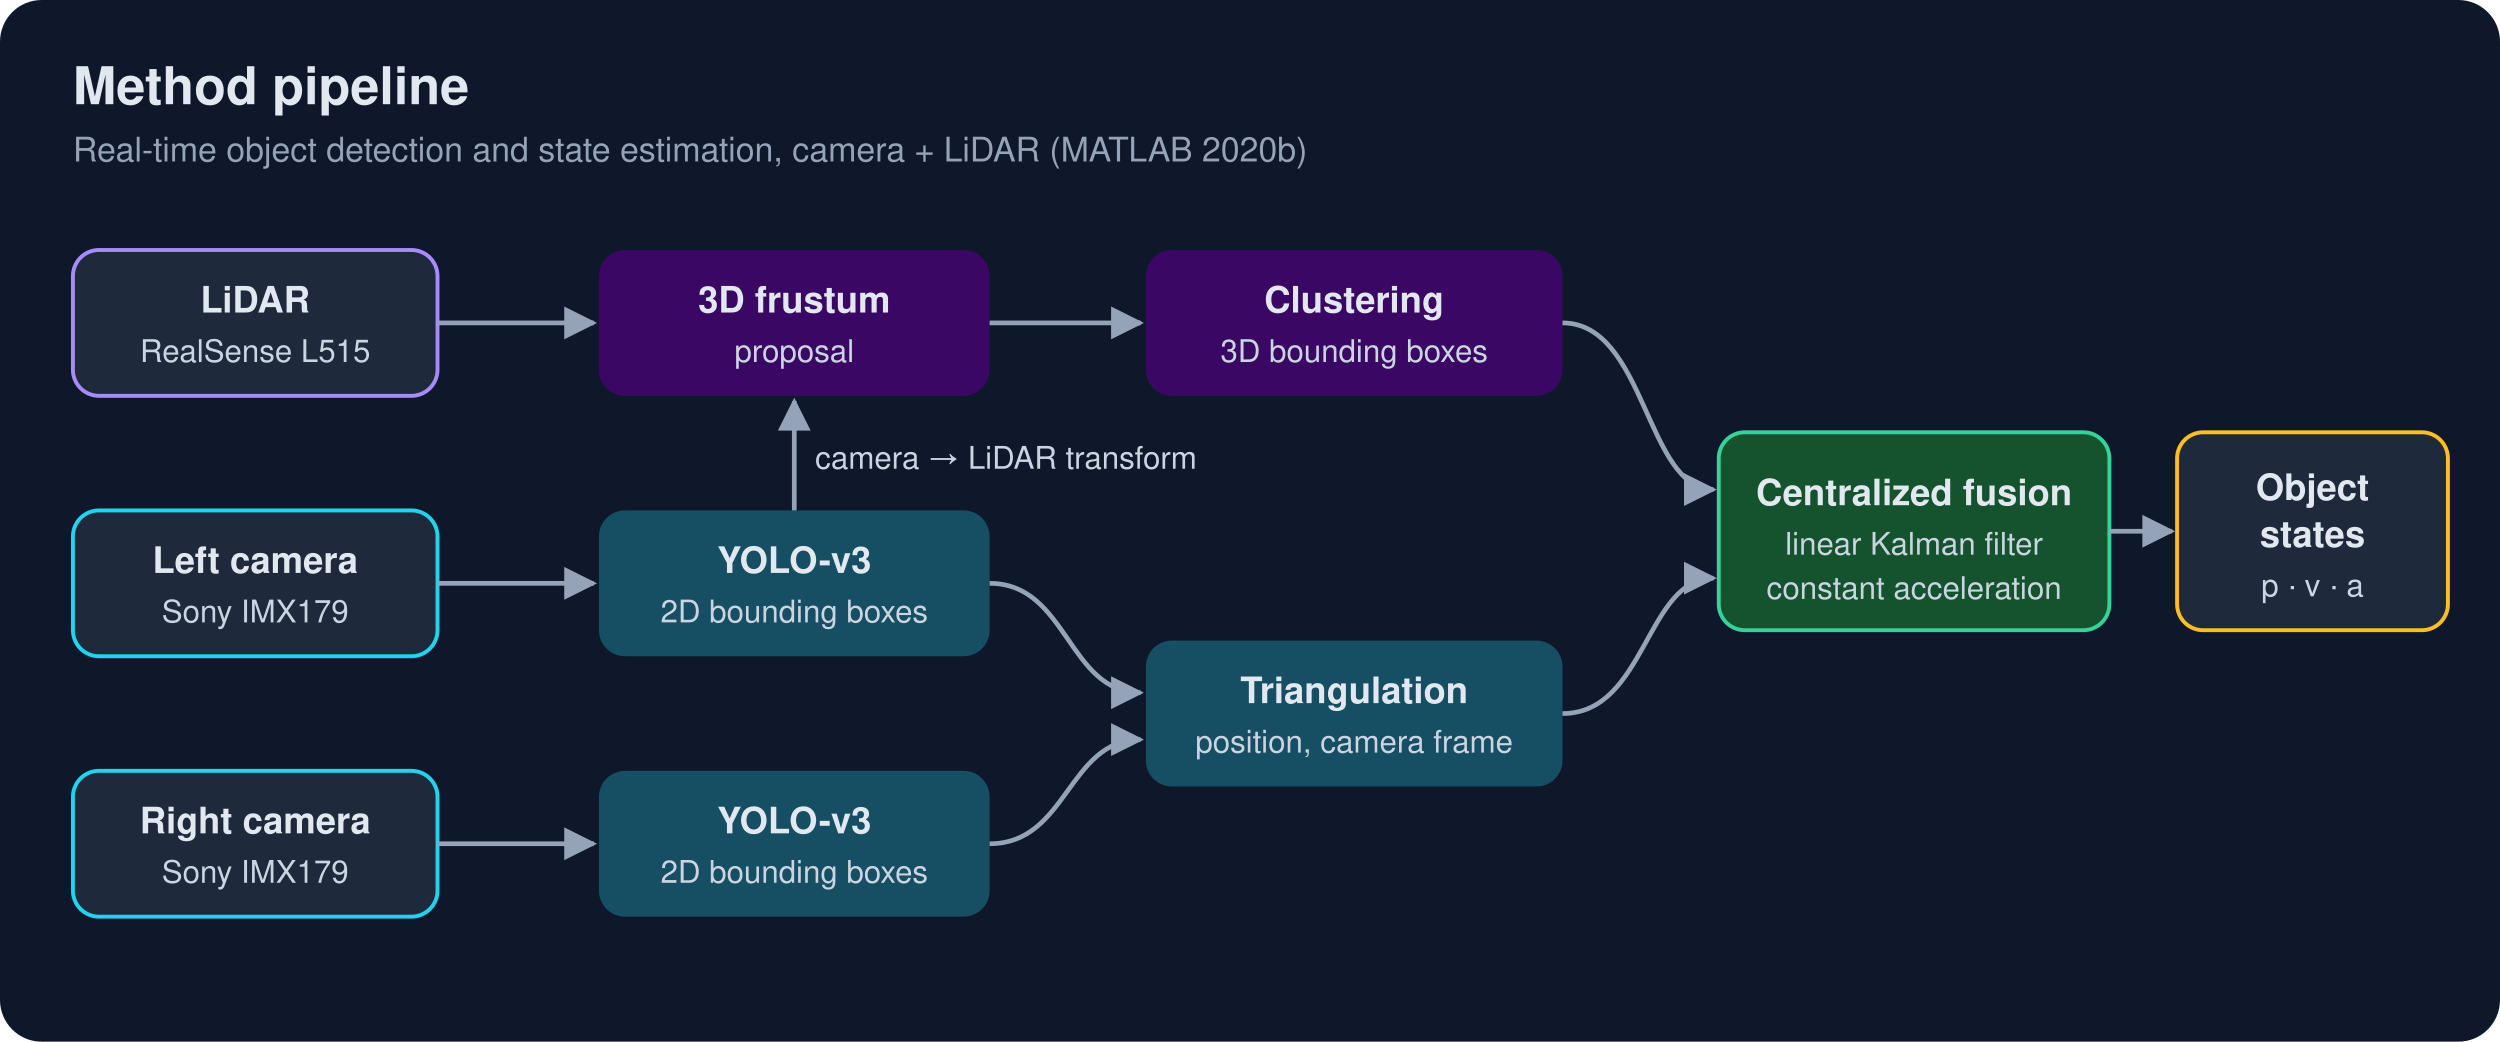
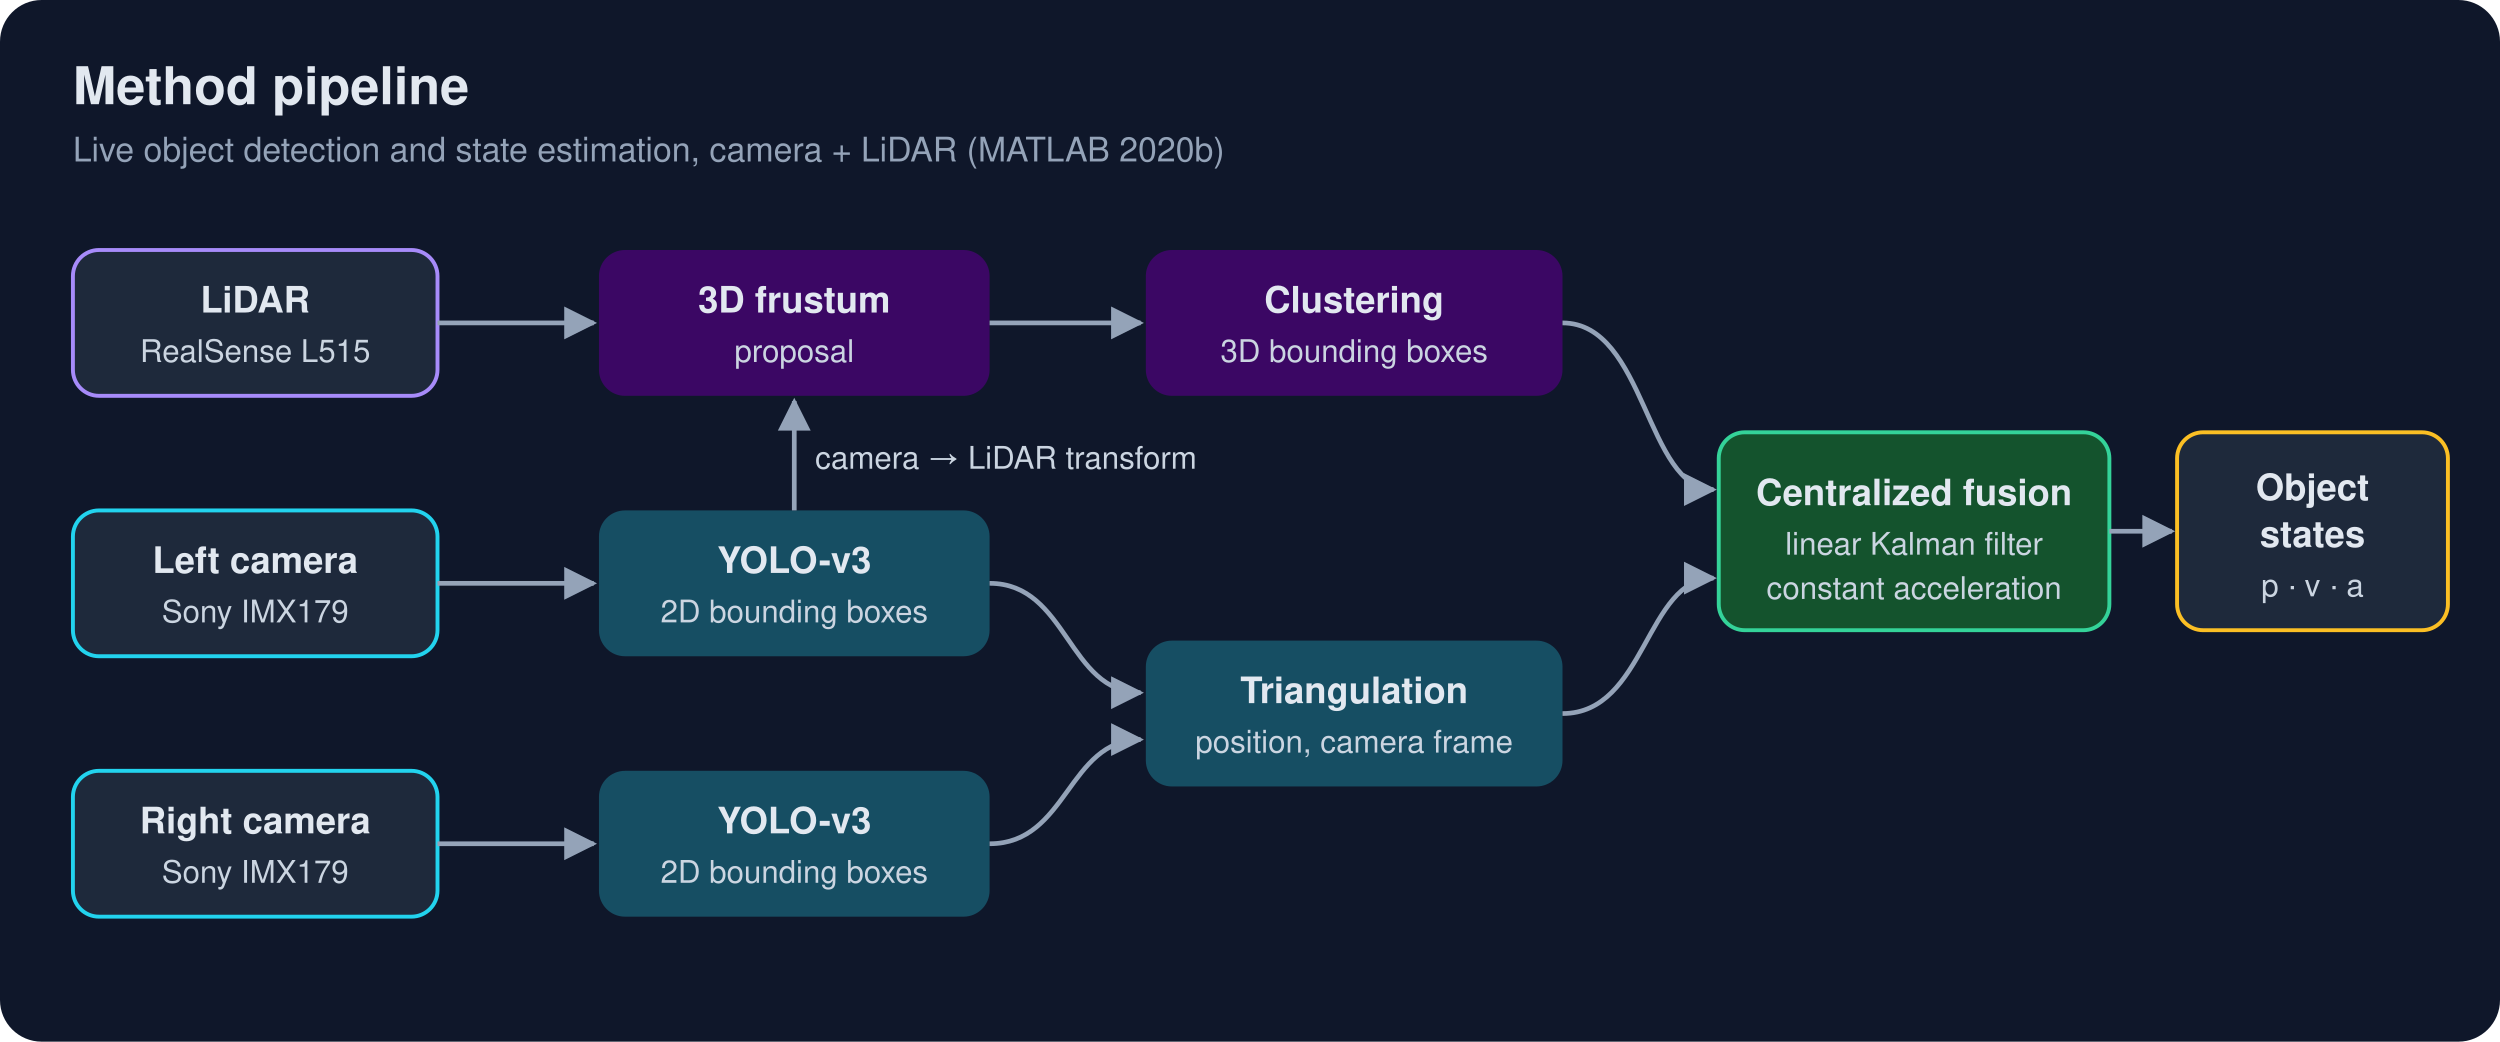
<svg xmlns="http://www.w3.org/2000/svg" viewBox="0 0 960 400" width="960" height="400" role="img" aria-labelledby="t d">
  <defs>
    <marker id="a" viewBox="0 0 10 10" refX="9" refY="5" markerWidth="7" markerHeight="7" orient="auto-start-reverse">
      <path d="M0 0L10 5L0 10z" fill="#94a3b8" />
    </marker>
    <style>
      text{font-family:-apple-system,"Segoe UI",Helvetica,Arial,sans-serif;fill:#e2e8f0}
      .h{font-size:20px;font-weight:600}
      .s{font-size:13px;fill:#94a3b8}
      .b{font-size:14px;font-weight:600}
      .l{font-size:12px;fill:#cbd5e1}
      .ln{stroke:#94a3b8;stroke-width:1.8;fill:none;marker-end:url(#a)}
    </style>
  </defs>
  <rect width="960" height="400" rx="16" fill="#0f172a" />
  <text x="28" y="40" class="h">Method pipeline</text>
-   <text x="28" y="62" class="s">Real-time object detection and state estimation, camera + LiDAR (MATLAB 2020b)</text>
+   <text x="28" y="62" class="s">Live object detection and state estimation, camera + LiDAR (MATLAB 2020b)</text>
  <g>
    <rect x="28" y="96" width="140" height="56" rx="10" fill="#1e293b" stroke="#a78bfa" stroke-width="1.5" />
    <text x="98" y="120" class="b" text-anchor="middle">LiDAR</text>
    <text x="98" y="139" class="l" text-anchor="middle">RealSense L515</text>
    <rect x="28" y="196" width="140" height="56" rx="10" fill="#1e293b" stroke="#22d3ee" stroke-width="1.5" />
    <text x="98" y="220" class="b" text-anchor="middle">Left camera</text>
    <text x="98" y="239" class="l" text-anchor="middle">Sony IMX179</text>
    <rect x="28" y="296" width="140" height="56" rx="10" fill="#1e293b" stroke="#22d3ee" stroke-width="1.5" />
    <text x="98" y="320" class="b" text-anchor="middle">Right camera</text>
    <text x="98" y="339" class="l" text-anchor="middle">Sony IMX179</text>
  </g>
  <rect x="230" y="196" width="150" height="56" rx="10" fill="#164e63" />
  <text x="305" y="220" class="b" text-anchor="middle">YOLO-v3</text>
  <text x="305" y="239" class="l" text-anchor="middle">2D bounding boxes</text>
  <rect x="230" y="296" width="150" height="56" rx="10" fill="#164e63" />
  <text x="305" y="320" class="b" text-anchor="middle">YOLO-v3</text>
  <text x="305" y="339" class="l" text-anchor="middle">2D bounding boxes</text>
  <path class="ln" d="M168 224H228" />
  <path class="ln" d="M168 324H228" />
  <rect x="440" y="246" width="160" height="56" rx="10" fill="#164e63" />
  <text x="520" y="270" class="b" text-anchor="middle">Triangulation</text>
  <text x="520" y="289" class="l" text-anchor="middle">position, camera frame</text>
  <path class="ln" d="M380 224C410 224 410 266 438 266" />
  <path class="ln" d="M380 324C410 324 410 284 438 284" />
  <rect x="230" y="96" width="150" height="56" rx="10" fill="#3b0764" />
  <text x="305" y="120" class="b" text-anchor="middle">3D frustum</text>
  <text x="305" y="139" class="l" text-anchor="middle">proposal</text>
  <path class="ln" d="M168 124H228" />
  <path class="ln" d="M305 196V154" />
  <text x="313" y="180" class="l">camera → LiDAR transform</text>
  <rect x="440" y="96" width="160" height="56" rx="10" fill="#3b0764" />
  <text x="520" y="120" class="b" text-anchor="middle">Clustering</text>
  <text x="520" y="139" class="l" text-anchor="middle">3D bounding boxes</text>
  <path class="ln" d="M380 124H438" />
  <rect x="660" y="166" width="150" height="76" rx="10" fill="#14532d" stroke="#34d399" stroke-width="1.5" />
  <text x="735" y="194" class="b" text-anchor="middle">Centralized fusion</text>
  <text x="735" y="213" class="l" text-anchor="middle">linear Kalman filter</text>
  <text x="735" y="230" class="l" text-anchor="middle">constant acceleration</text>
  <path class="ln" d="M600 124C632 124 632 188 658 188" />
  <path class="ln" d="M600 274C632 274 632 222 658 222" />
  <rect x="836" y="166" width="104" height="76" rx="10" fill="#1e293b" stroke="#fbbf24" stroke-width="1.5" />
  <text x="888" y="192" class="b" text-anchor="middle">Object</text>
  <text x="888" y="210" class="b" text-anchor="middle">states</text>
  <text x="888" y="229" class="l" text-anchor="middle">p · v · a</text>
  <path class="ln" d="M810 204H834" />
</svg>
